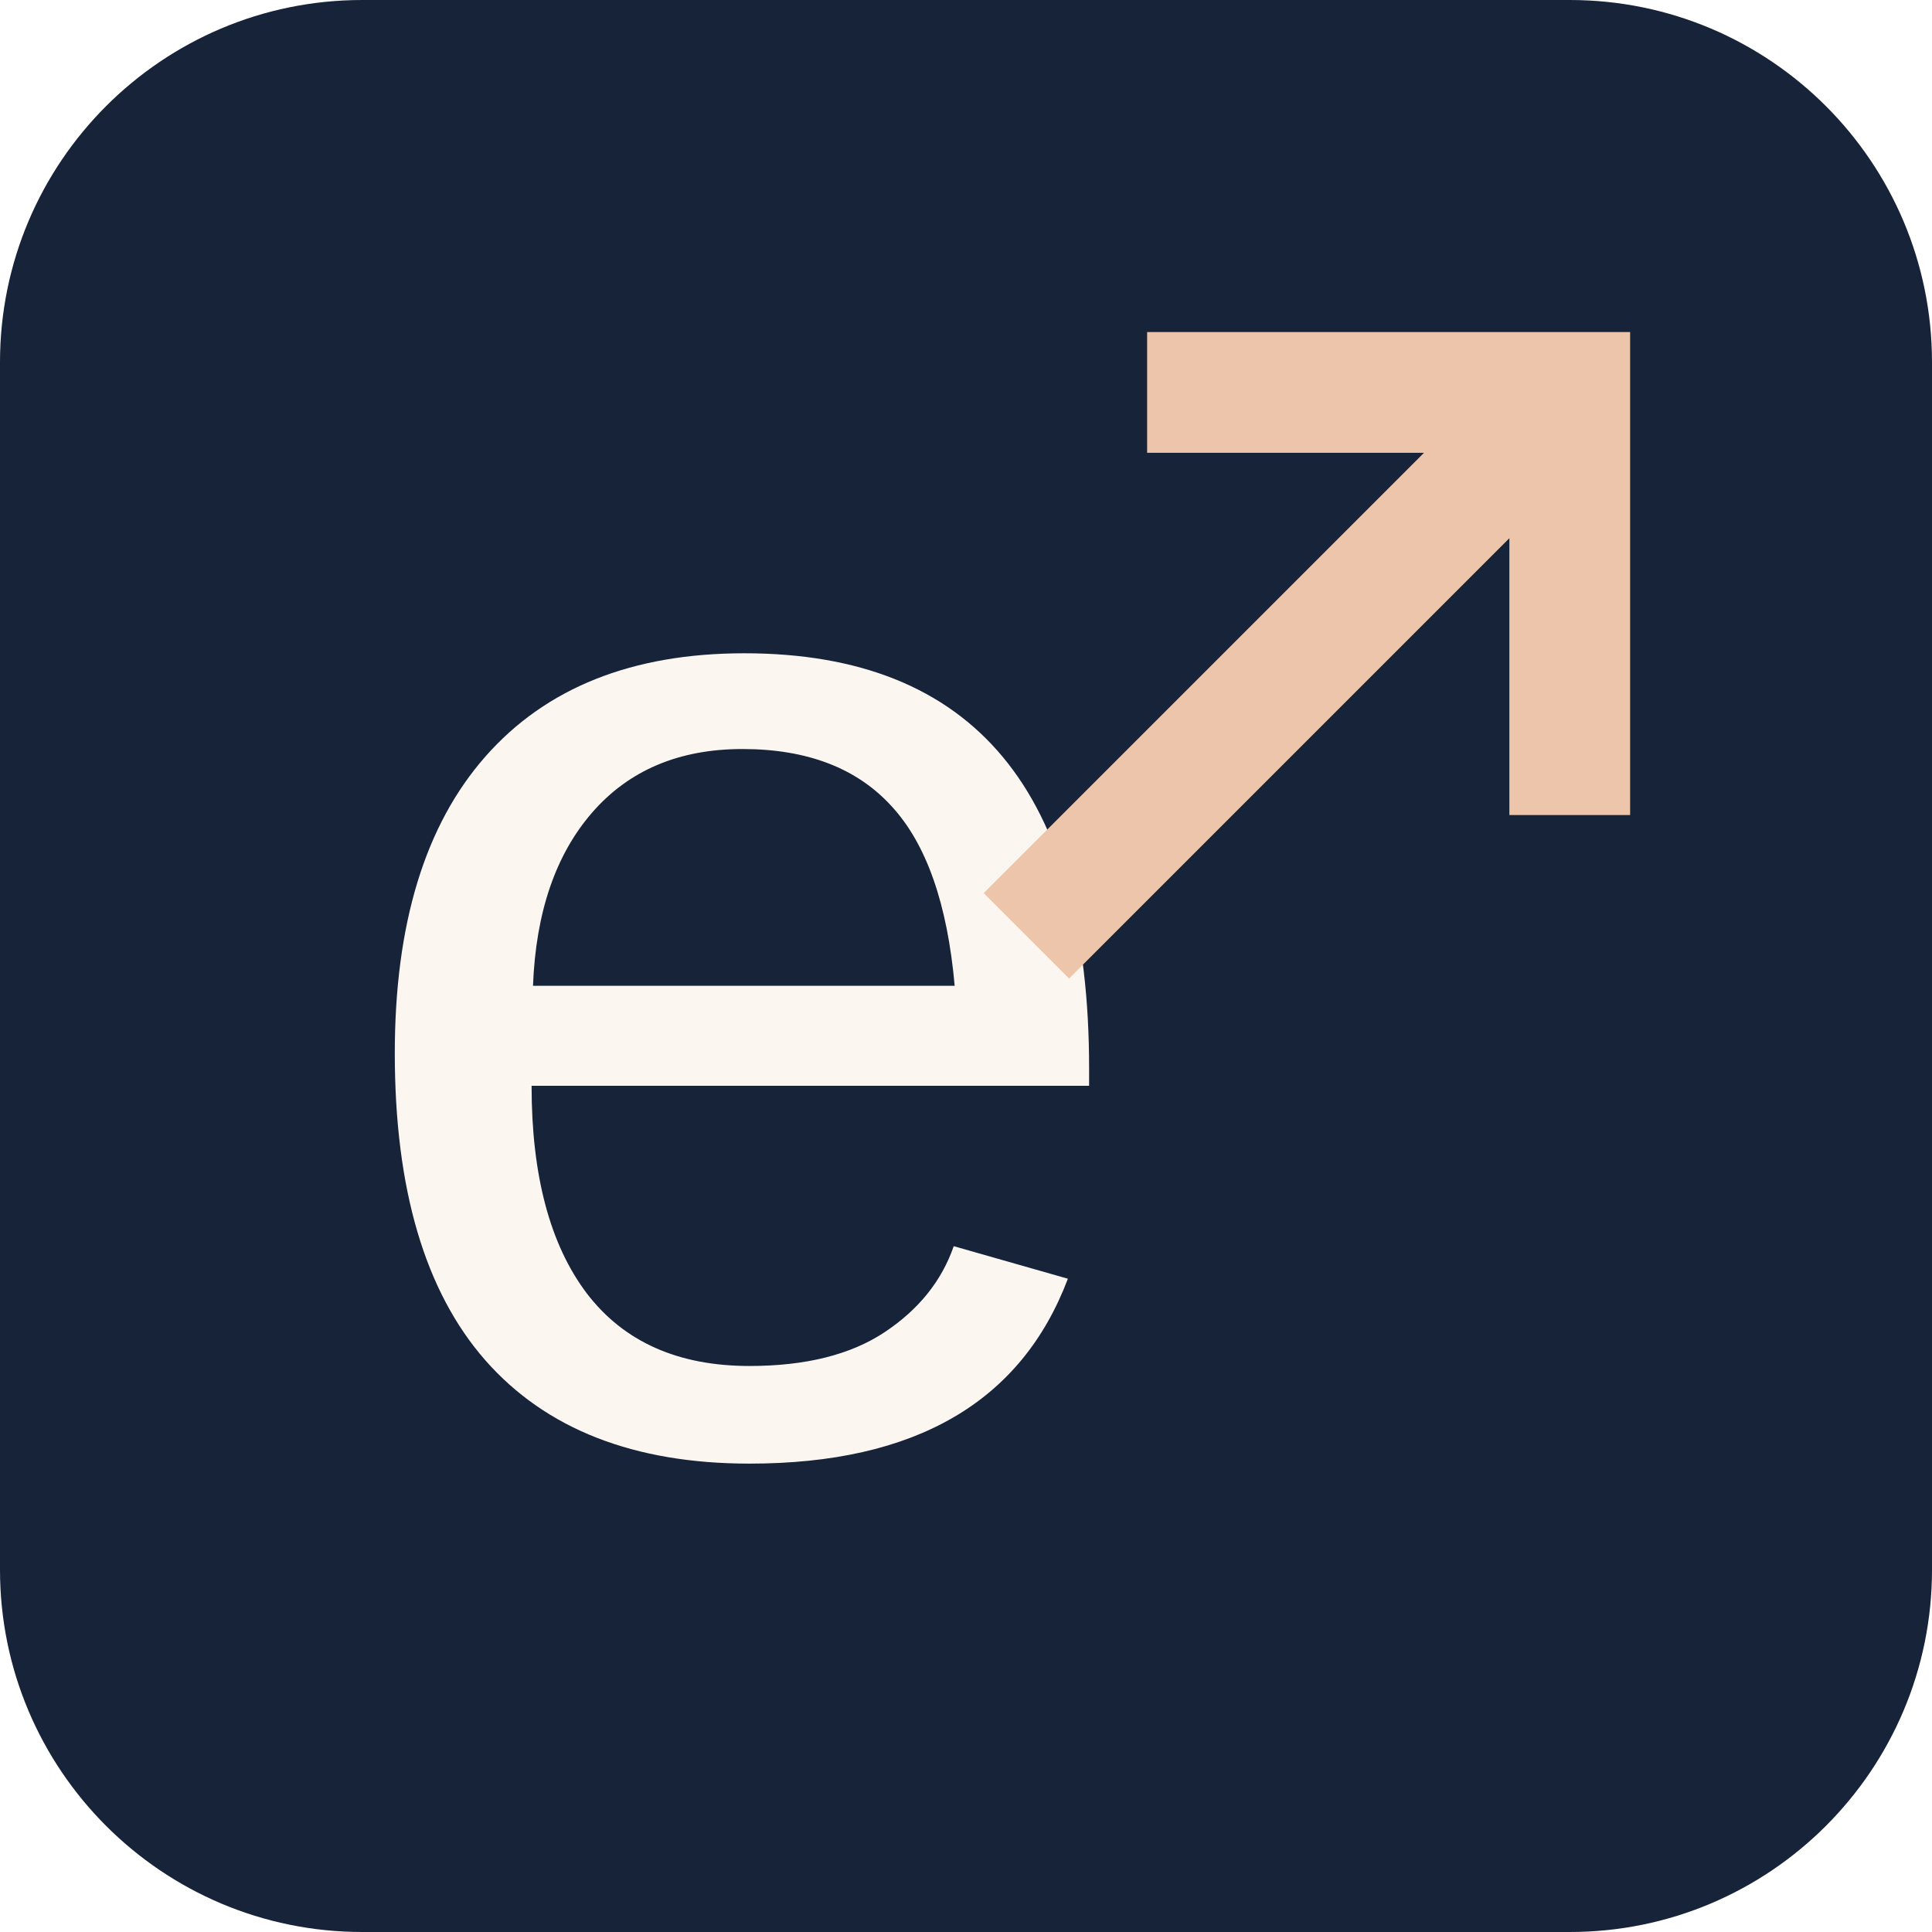
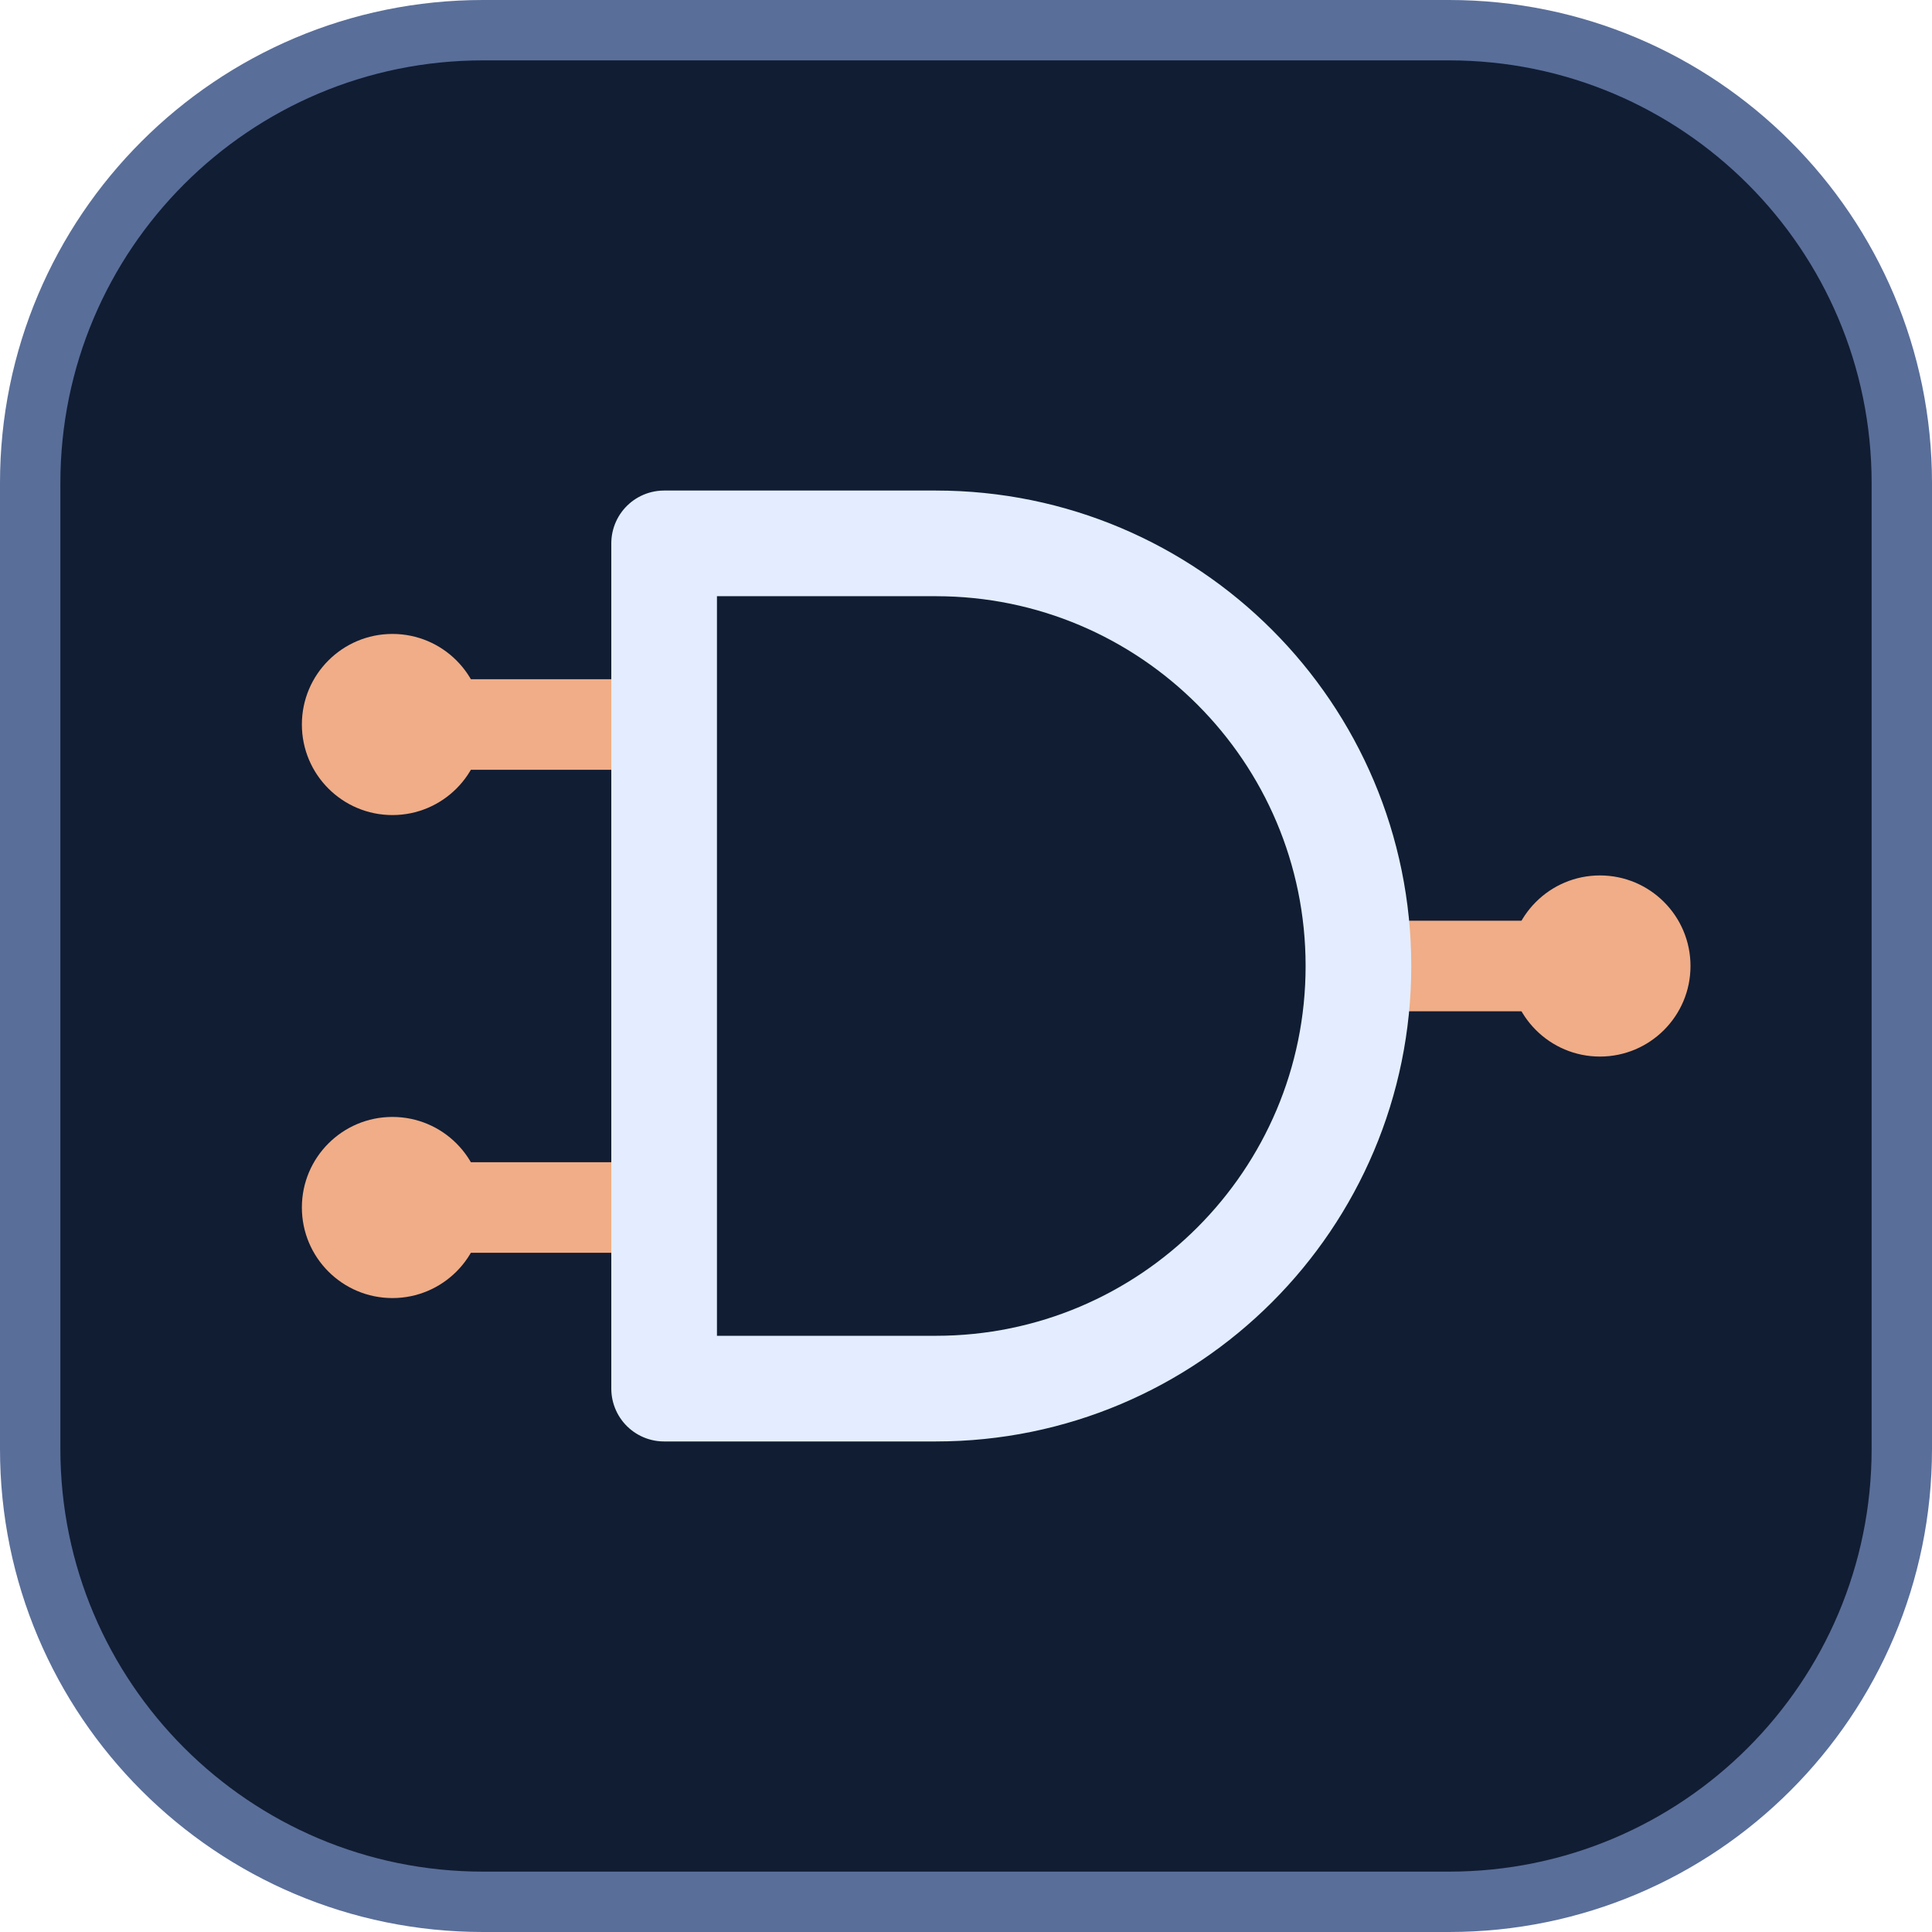
<svg xmlns="http://www.w3.org/2000/svg" viewBox="0 0 64 64">
-   <rect width="64" height="64" rx="12" fill="#162339" />
-   <text x="11" y="48" font-family="Arial" font-size="49" fill="#fbf7f0">e</text>
-   <path d="M38 13h14v14M51 14L34 31" fill="none" stroke="#edc5aa" stroke-width="4" />
+   <rect x="1" y="1" width="62" height="62" rx="15" fill="#111d33" stroke="#596e99" stroke-width="2" />
+   <path d="M14 24h8m-8 16h8m23-8h8" stroke="#f0ad87" stroke-width="3" />
+   <path d="M22 18h9a14 14 0 0 1 0 28h-9Z" fill="none" stroke="#e3edff" stroke-width="3.5" stroke-linejoin="round" />
+   <g fill="#f0ad87">
+     <circle cx="13" cy="24" r="3" />
+     <circle cx="13" cy="40" r="3" />
+     <circle cx="53" cy="32" r="3" />
+   </g>
</svg>
